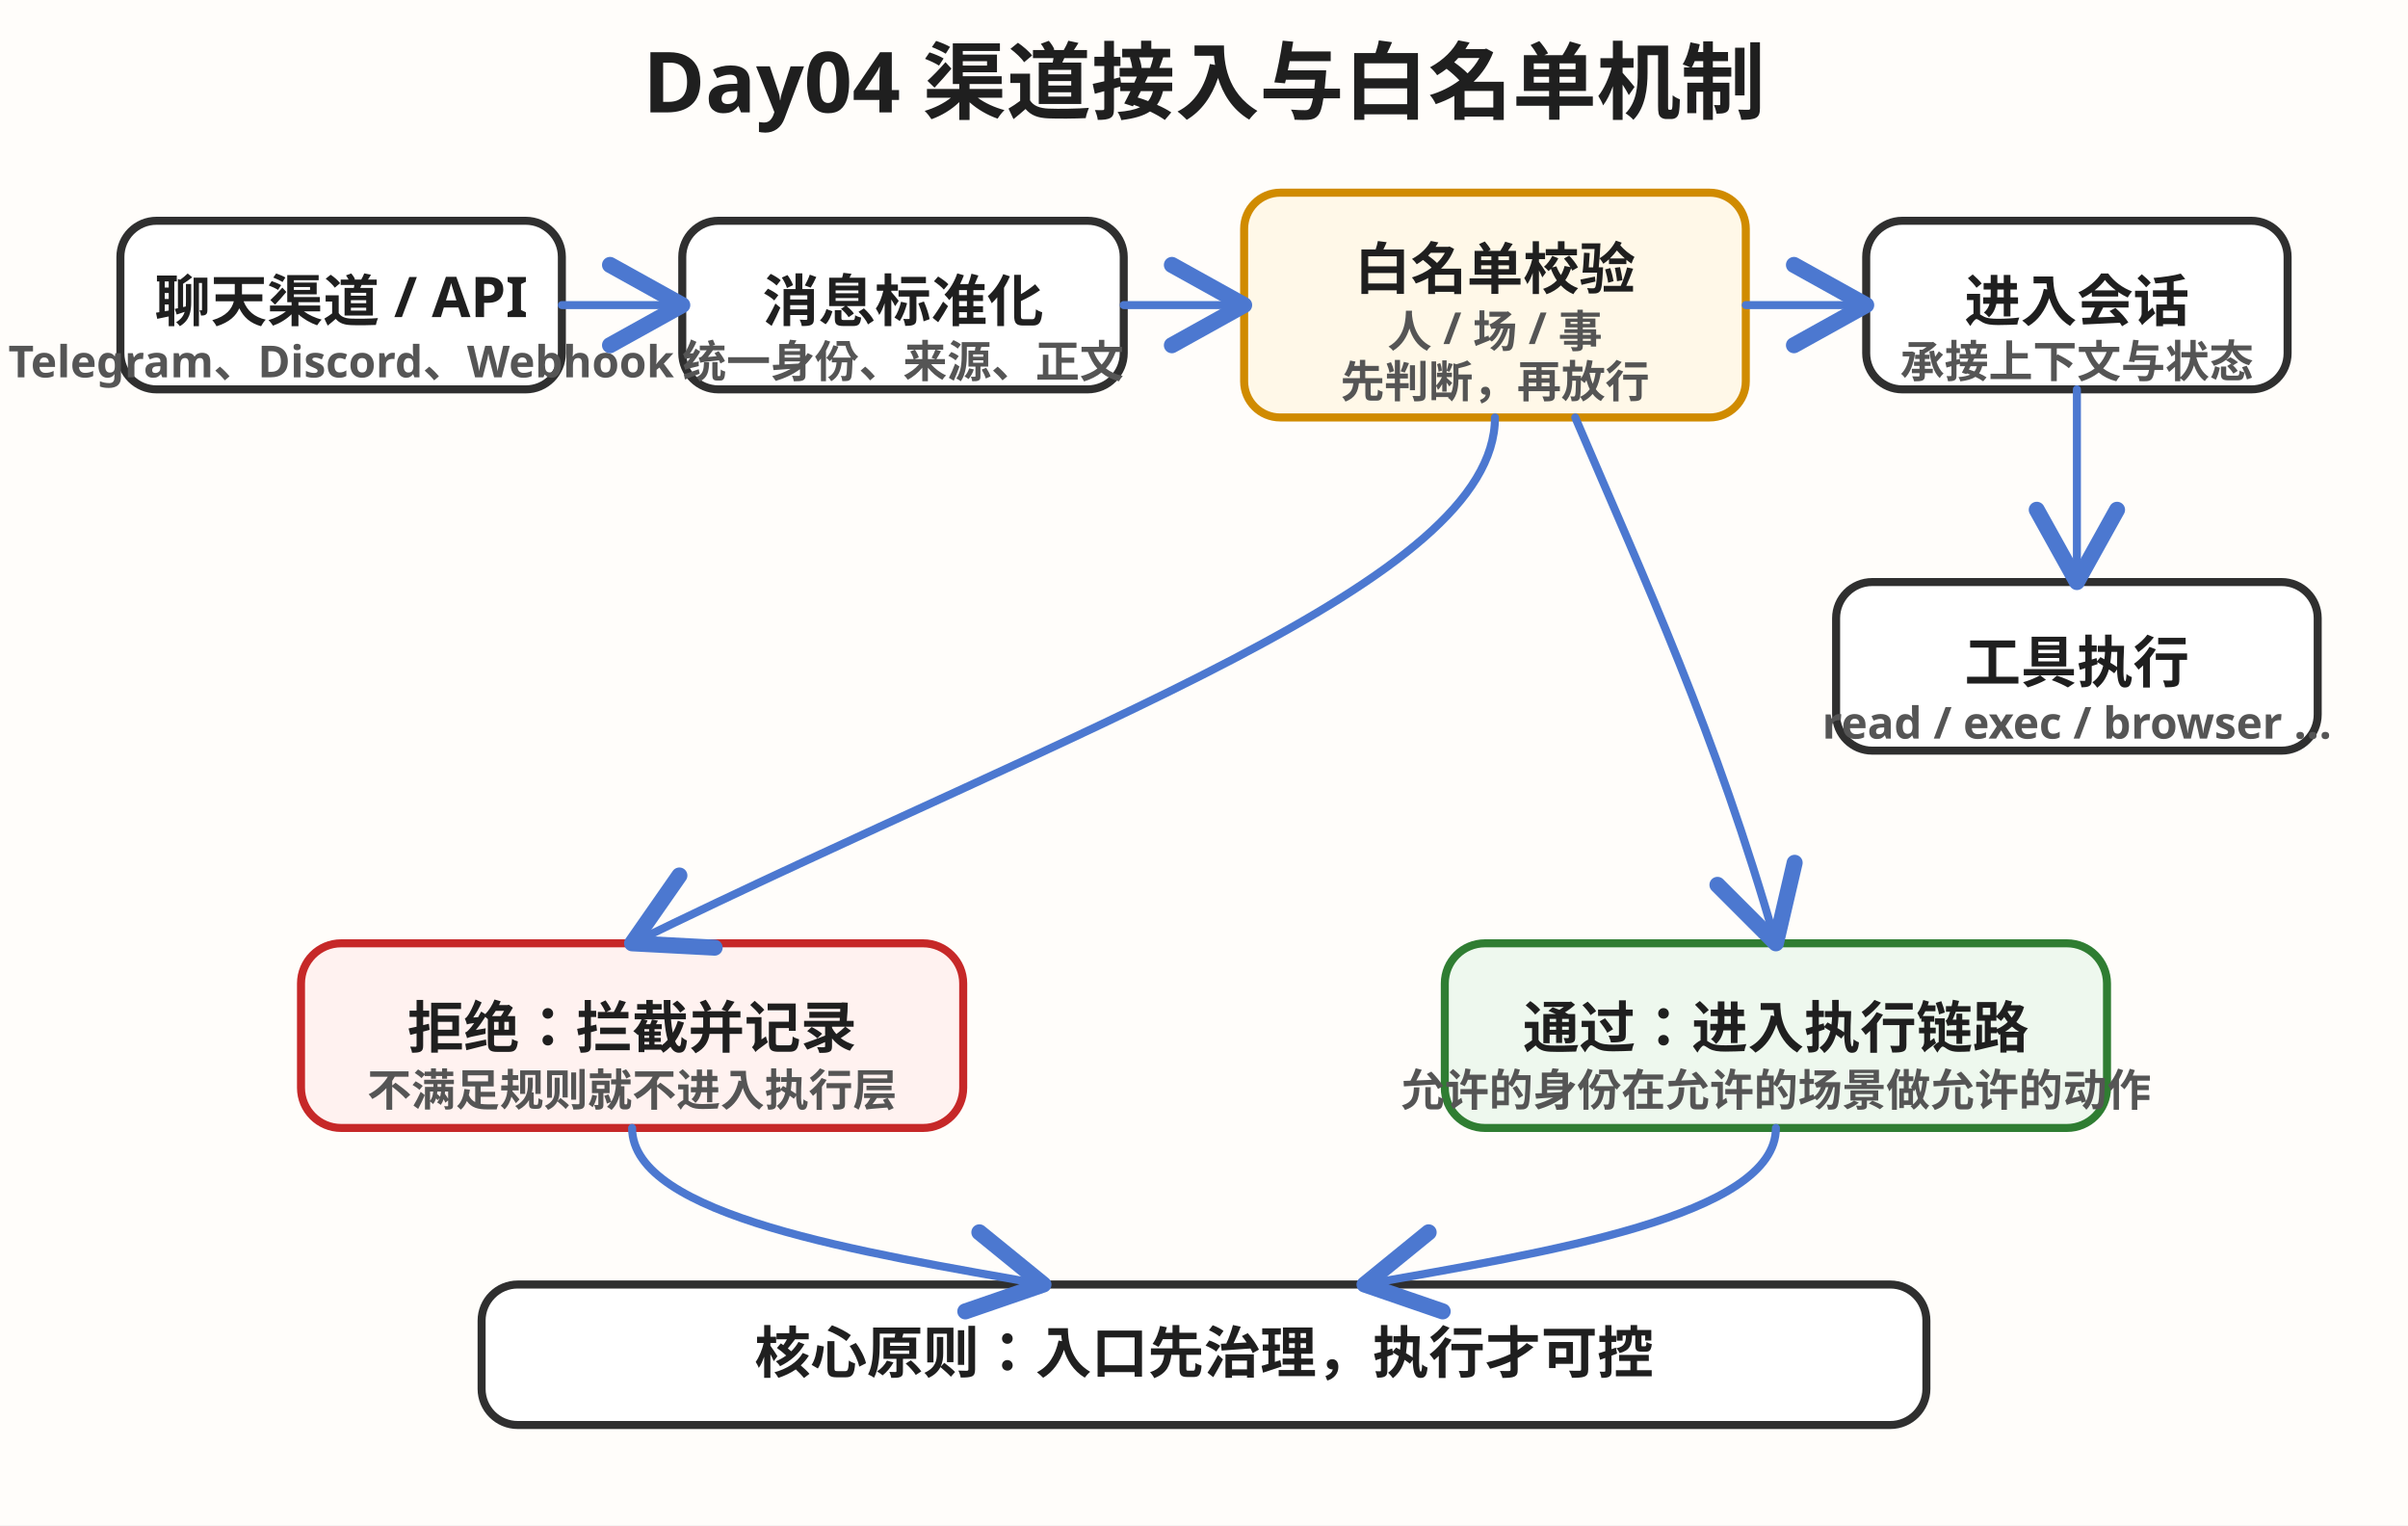
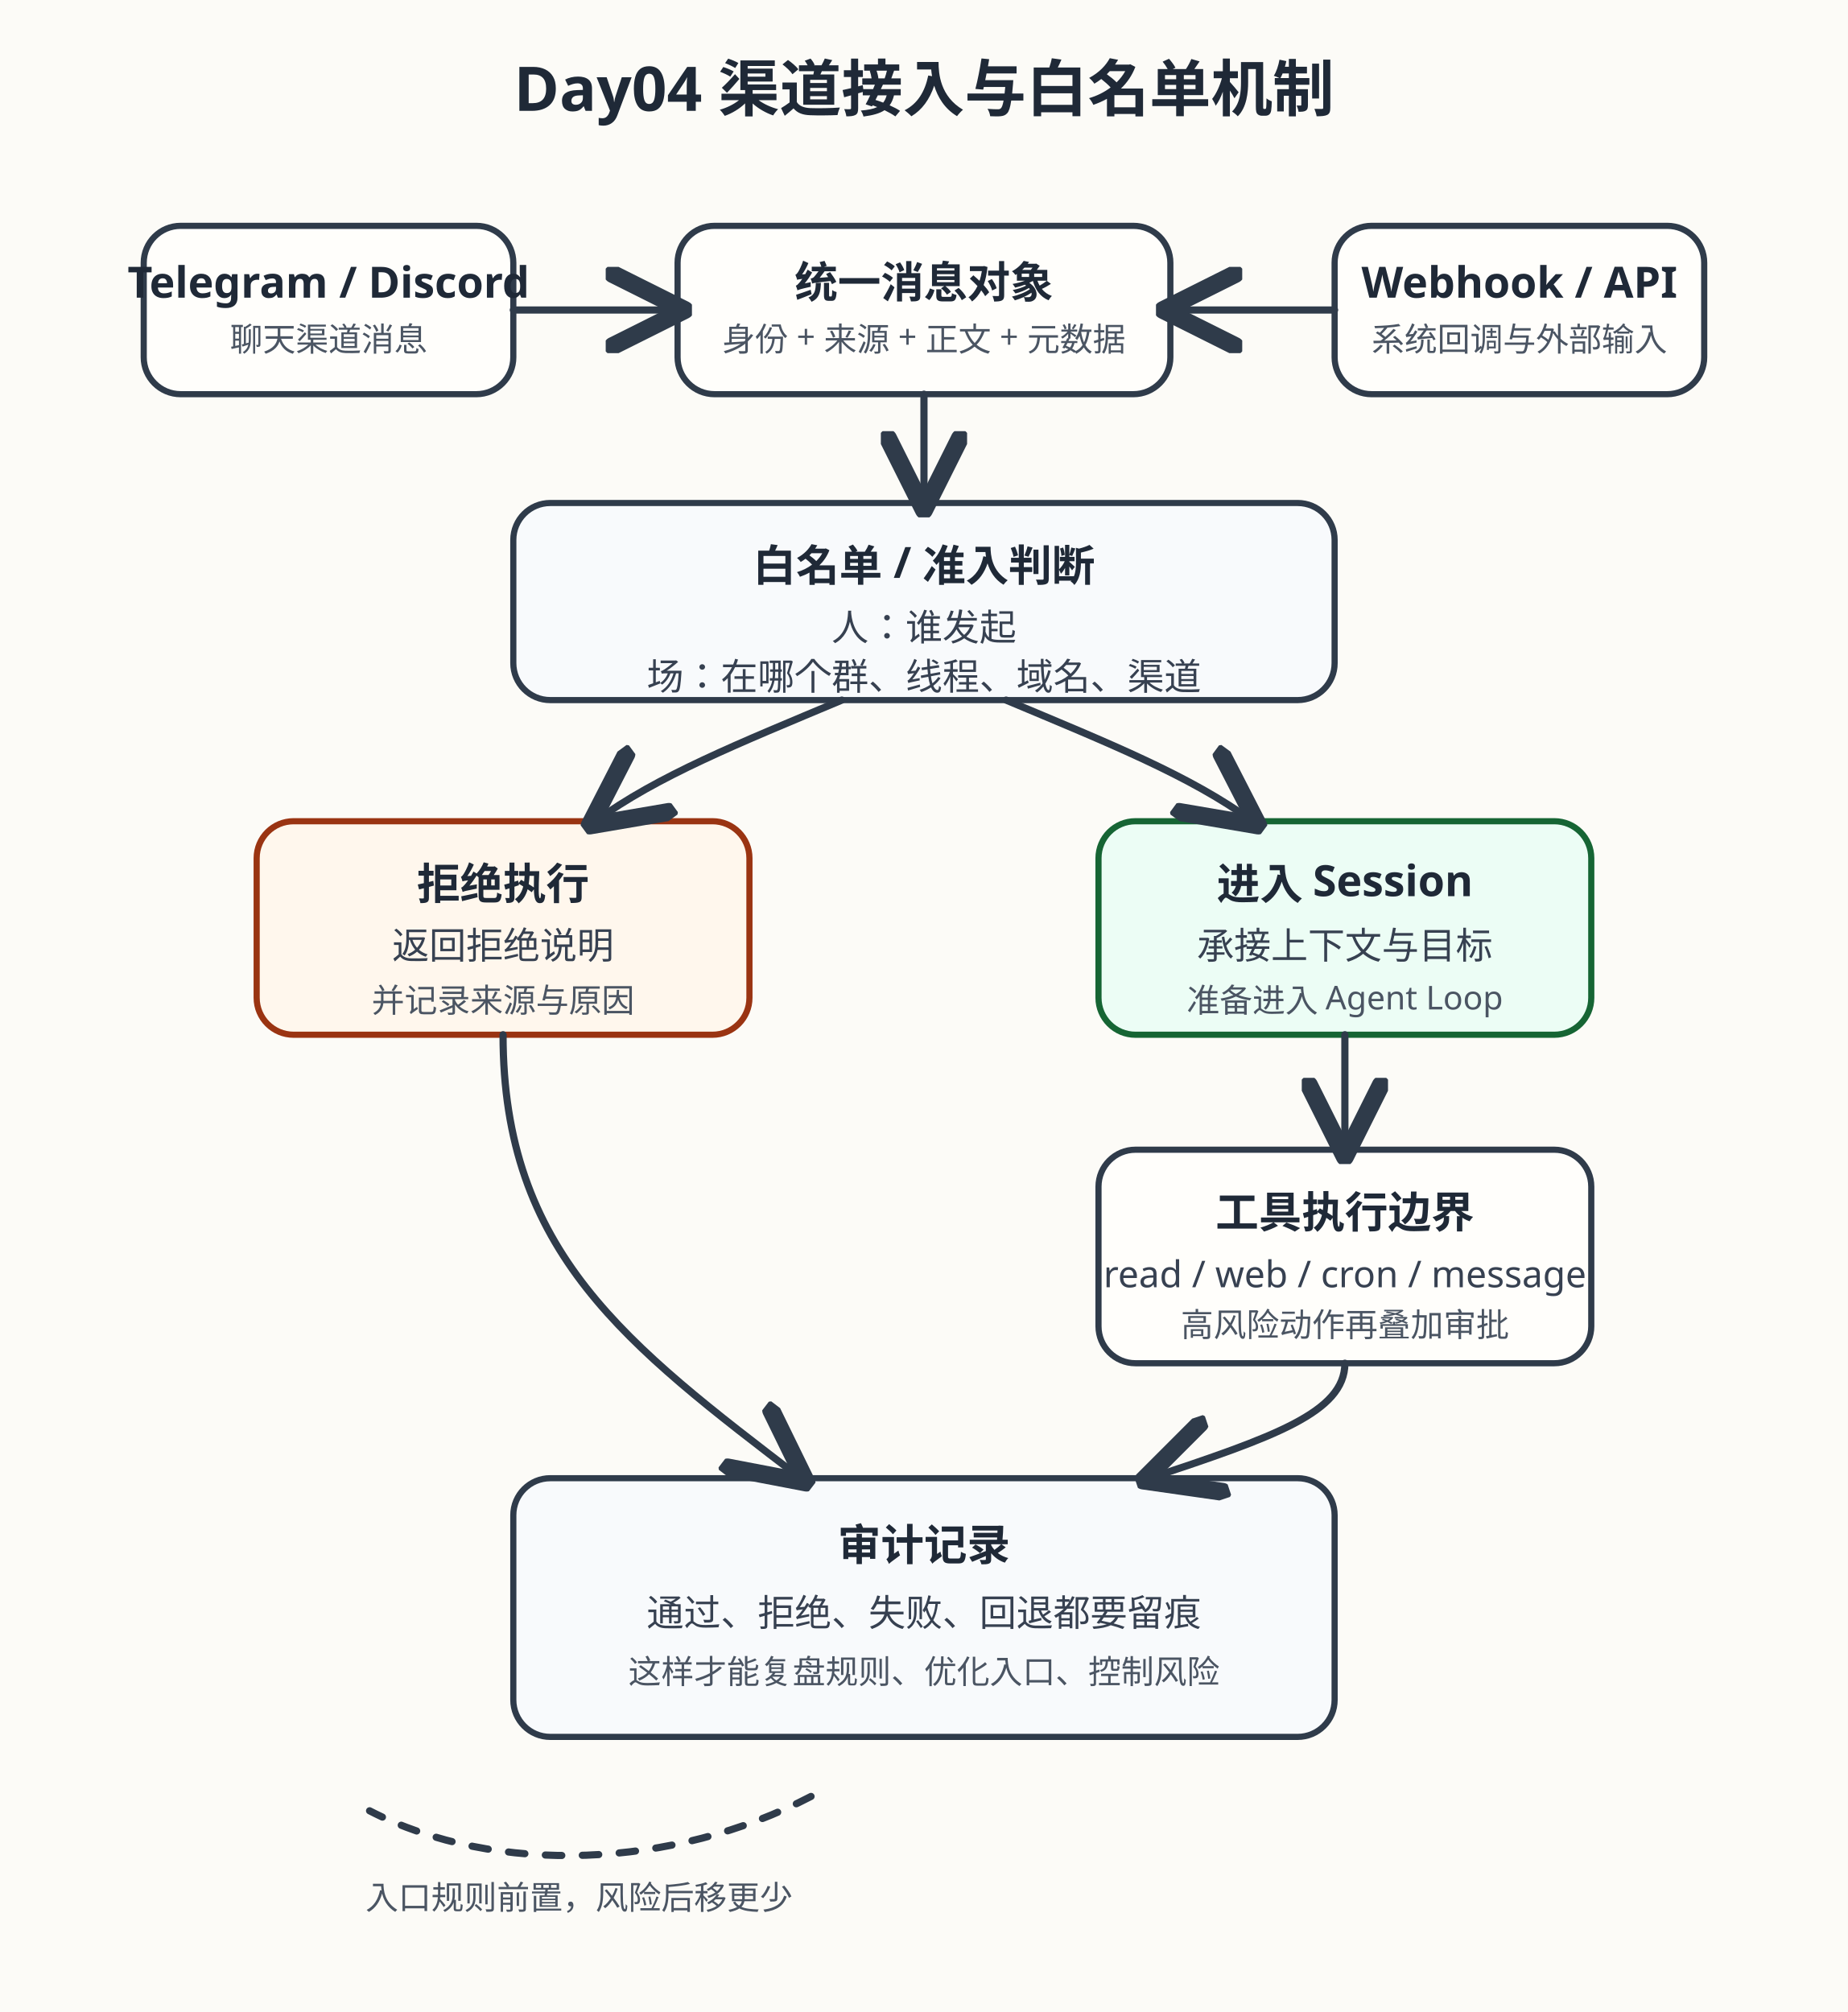
- <svg xmlns="http://www.w3.org/2000/svg" width="1200" height="760" viewBox="0 0 1200 760">
+ <svg xmlns="http://www.w3.org/2000/svg" width="900" height="980" viewBox="0 0 900 980">
+   <rect width="900" height="980" fill="#fcfbf7" />
+   <style>
+     .title { font: 700 30px 'HanziPen SC','Hannotate SC','KaiTi','STKaiti','PingFang SC',sans-serif; fill:#1f2937; }
+     .label { font: 600 21px 'HanziPen SC','Hannotate SC','KaiTi','STKaiti','PingFang SC',sans-serif; fill:#1f2937; }
+     .text { font: 18px 'HanziPen SC','Hannotate SC','KaiTi','STKaiti','PingFang SC',sans-serif; fill:#374151; }
+     .small { font: 16px 'HanziPen SC','Hannotate SC','KaiTi','STKaiti','PingFang SC',sans-serif; fill:#4b5563; }
+     .box { fill:#fffefb; stroke:#2f3b4a; stroke-width:3; rx:18; ry:18; }
+     .soft { fill:#f8fafc; stroke:#2f3b4a; stroke-width:3; rx:18; ry:18; }
+     .warn { fill:#fff7ed; stroke:#9a3412; stroke-width:3; rx:18; ry:18; }
+     .ok { fill:#ecfdf5; stroke:#166534; stroke-width:3; rx:18; ry:18; }
+     .line { stroke:#2f3b4a; stroke-width:3.5; fill:none; stroke-linecap:round; stroke-linejoin:round; }
+     .arrow { marker-end:url(#arrow); }
+     .dot { stroke-dasharray:8 10; }
+   </style>
  <defs>
-     <style>
-       .bg{fill:#fffdfa}
-       .title{font:700 42px 'HanziPen SC','Hannotate SC','KaiTi','STKaiti','PingFang SC','Microsoft YaHei',sans-serif;fill:#1f1f1f}
-       .box{fill:#ffffff;stroke:#2f2f2f;stroke-width:4}
-       .safe{fill:#eef8ee;stroke:#2f7d32;stroke-width:4}
-       .warn{fill:#fff2f0;stroke:#c62828;stroke-width:4}
-       .note{fill:#fff8e8;stroke:#d08b00;stroke-width:4}
-       .text{font:700 28px 'HanziPen SC','Hannotate SC','KaiTi','STKaiti','PingFang SC','Microsoft YaHei',sans-serif;fill:#1f1f1f}
-       .small{font:600 22px 'HanziPen SC','Hannotate SC','KaiTi','STKaiti','PingFang SC','Microsoft YaHei',sans-serif;fill:#555}
-       .arrow{stroke:#4c78d0;stroke-width:4;fill:none;stroke-linecap:round;stroke-linejoin:round;marker-end:url(#arrowHead)}
-     </style>
-     <marker id="arrowHead" markerWidth="12" markerHeight="12" refX="10" refY="6" orient="auto">
-       <path d="M1,1 L10,6 L1,11" fill="none" stroke="#4c78d0" stroke-width="2" stroke-linecap="round" stroke-linejoin="round" />
+     <marker id="arrow" viewBox="0 0 12 12" refX="10" refY="6" markerWidth="12" markerHeight="12" orient="auto-start-reverse">
+       <path d="M1,1 L11,6 L1,11" fill="none" stroke="#2f3b4a" stroke-width="2.5" stroke-linecap="round" stroke-linejoin="round" />
    </marker>
  </defs>
-   <rect class="bg" x="0" y="0" width="1200" height="760" />
-   <text class="title" x="600" y="56" text-anchor="middle">Day04 渠道接入与白名单机制</text>
-   <rect class="box" x="60" y="110" width="220" height="84" rx="18" />
-   <text class="text" x="170" y="160" text-anchor="middle">聊天渠道 / API</text>
-   <text class="small" x="170" y="188" text-anchor="middle">Telegram、Discord、Webhook</text>
-   <rect class="box" x="340" y="110" width="220" height="84" rx="18" />
-   <text class="text" x="450" y="160" text-anchor="middle">消息标准化</text>
-   <text class="small" x="450" y="188" text-anchor="middle">统一身份、来源、正文</text>
-   <rect class="note" x="620" y="96" width="250" height="112" rx="18" />
-   <text class="text" x="745" y="144" text-anchor="middle">白名单校验</text>
-   <text class="small" x="745" y="173" text-anchor="middle">人 / 场 / 事</text>
-   <text class="small" x="745" y="198" text-anchor="middle">先判断，再放行</text>
-   <rect class="box" x="930" y="110" width="210" height="84" rx="18" />
-   <text class="text" x="1035" y="160" text-anchor="middle">进入会话</text>
-   <text class="small" x="1035" y="188" text-anchor="middle">承接上下文与状态</text>
-   <path class="arrow" d="M280 152 C300 152, 320 152, 340 152" />
-   <path class="arrow" d="M560 152 C580 152, 600 152, 620 152" />
-   <path class="arrow" d="M870 152 C890 152, 910 152, 930 152" />
-   <rect class="box" x="915" y="290" width="240" height="84" rx="18" />
-   <text class="text" x="1035" y="340" text-anchor="middle">工具执行</text>
-   <text class="small" x="1035" y="368" text-anchor="middle">read / exec / browser ...</text>
-   <path class="arrow" d="M1035 194 C1035 220, 1035 252, 1035 290" />
-   <rect class="safe" x="720" y="470" width="330" height="92" rx="20" />
-   <text class="text" x="885" y="522" text-anchor="middle">通过：进入执行链路</text>
-   <text class="small" x="885" y="551" text-anchor="middle">允许的身份在允许的场景做允许的动作</text>
-   <rect class="warn" x="150" y="470" width="330" height="92" rx="20" />
-   <text class="text" x="315" y="522" text-anchor="middle">拒绝：拦截并记录</text>
-   <text class="small" x="315" y="551" text-anchor="middle">不满足规则就不进入执行层</text>
-   <path class="arrow" d="M745 208 C745 290, 540 360, 315 470" />
-   <path class="arrow" d="M785 208 C820 290, 855 365, 885 470" />
-   <rect class="box" x="240" y="640" width="720" height="70" rx="18" />
-   <text class="text" x="600" y="684" text-anchor="middle">核心原则：入口先治理，执行才可控</text>
-   <path class="arrow" d="M315 562 C315 606, 430 624, 520 640" />
-   <path class="arrow" d="M885 562 C885 606, 770 624, 680 640" />
+   <text x="450" y="54" text-anchor="middle" class="title">Day04 渠道接入与白名单机制</text>
+   <rect x="70" y="110" width="180" height="82" class="box" />
+   <text x="160" y="145" text-anchor="middle" class="label">Telegram / Discord</text>
+   <text x="160" y="171" text-anchor="middle" class="small">聊天渠道消息</text>
+   <rect x="330" y="110" width="240" height="82" class="box" />
+   <text x="450" y="145" text-anchor="middle" class="label">统一消息对象</text>
+   <text x="450" y="171" text-anchor="middle" class="small">身份 + 来源 + 正文 + 元数据</text>
+   <rect x="650" y="110" width="180" height="82" class="box" />
+   <text x="740" y="145" text-anchor="middle" class="label">Webhook / API</text>
+   <text x="740" y="171" text-anchor="middle" class="small">系统回调与外部输入</text>
+   <path d="M250 151 C280 151, 290 151, 330 151" class="line arrow" />
+   <path d="M650 151 C620 151, 610 151, 570 151" class="line arrow" />
+   <rect x="250" y="245" width="400" height="96" class="soft" />
+   <text x="450" y="283" text-anchor="middle" class="label">白名单 / 准入判断</text>
+   <text x="450" y="312" text-anchor="middle" class="text">人：谁发起</text>
+   <text x="450" y="336" text-anchor="middle" class="text">场：在哪个群、线程、域名、渠道</text>
+   <path d="M450 192 C450 214, 450 220, 450 245" class="line arrow" />
+   <rect x="125" y="400" width="240" height="104" class="warn" />
+   <text x="245" y="438" text-anchor="middle" class="label">拒绝执行</text>
+   <text x="245" y="467" text-anchor="middle" class="text">返回拒绝说明</text>
+   <text x="245" y="493" text-anchor="middle" class="small">并记录来源与原因</text>
+   <rect x="535" y="400" width="240" height="104" class="ok" />
+   <text x="655" y="438" text-anchor="middle" class="label">进入 Session</text>
+   <text x="655" y="467" text-anchor="middle" class="text">承接上下文与目标</text>
+   <text x="655" y="493" text-anchor="middle" class="small">准备进入 Agent Loop</text>
+   <path d="M410 341 C360 362, 320 378, 290 400" class="line arrow" />
+   <path d="M490 341 C540 362, 580 378, 610 400" class="line arrow" />
+   <rect x="535" y="560" width="240" height="104" class="box" />
+   <text x="655" y="598" text-anchor="middle" class="label">工具执行边界</text>
+   <text x="655" y="627" text-anchor="middle" class="text">read / web / cron / message</text>
+   <text x="655" y="651" text-anchor="middle" class="small">高风险动作再叠加审批</text>
+   <path d="M655 504 C655 526, 655 534, 655 560" class="line arrow" />
+   <rect x="250" y="720" width="400" height="126" class="soft" />
+   <text x="450" y="760" text-anchor="middle" class="label">审计记录</text>
+   <text x="450" y="792" text-anchor="middle" class="text">通过、拒绝、失败、回退都要留痕</text>
+   <text x="450" y="820" text-anchor="middle" class="small">这样才能复盘规则、优化入口、控制风险</text>
+   <path d="M245 504 C245 610, 305 655, 390 720" class="line arrow" />
+   <path d="M655 664 C655 688, 620 700, 560 720" class="line arrow" />
+   <path d="M395 875 C328 910, 242 914, 180 882" class="line line dot" />
+   <text x="178" y="930" class="small">入口规则前置，风险后移更少</text>
</svg>
